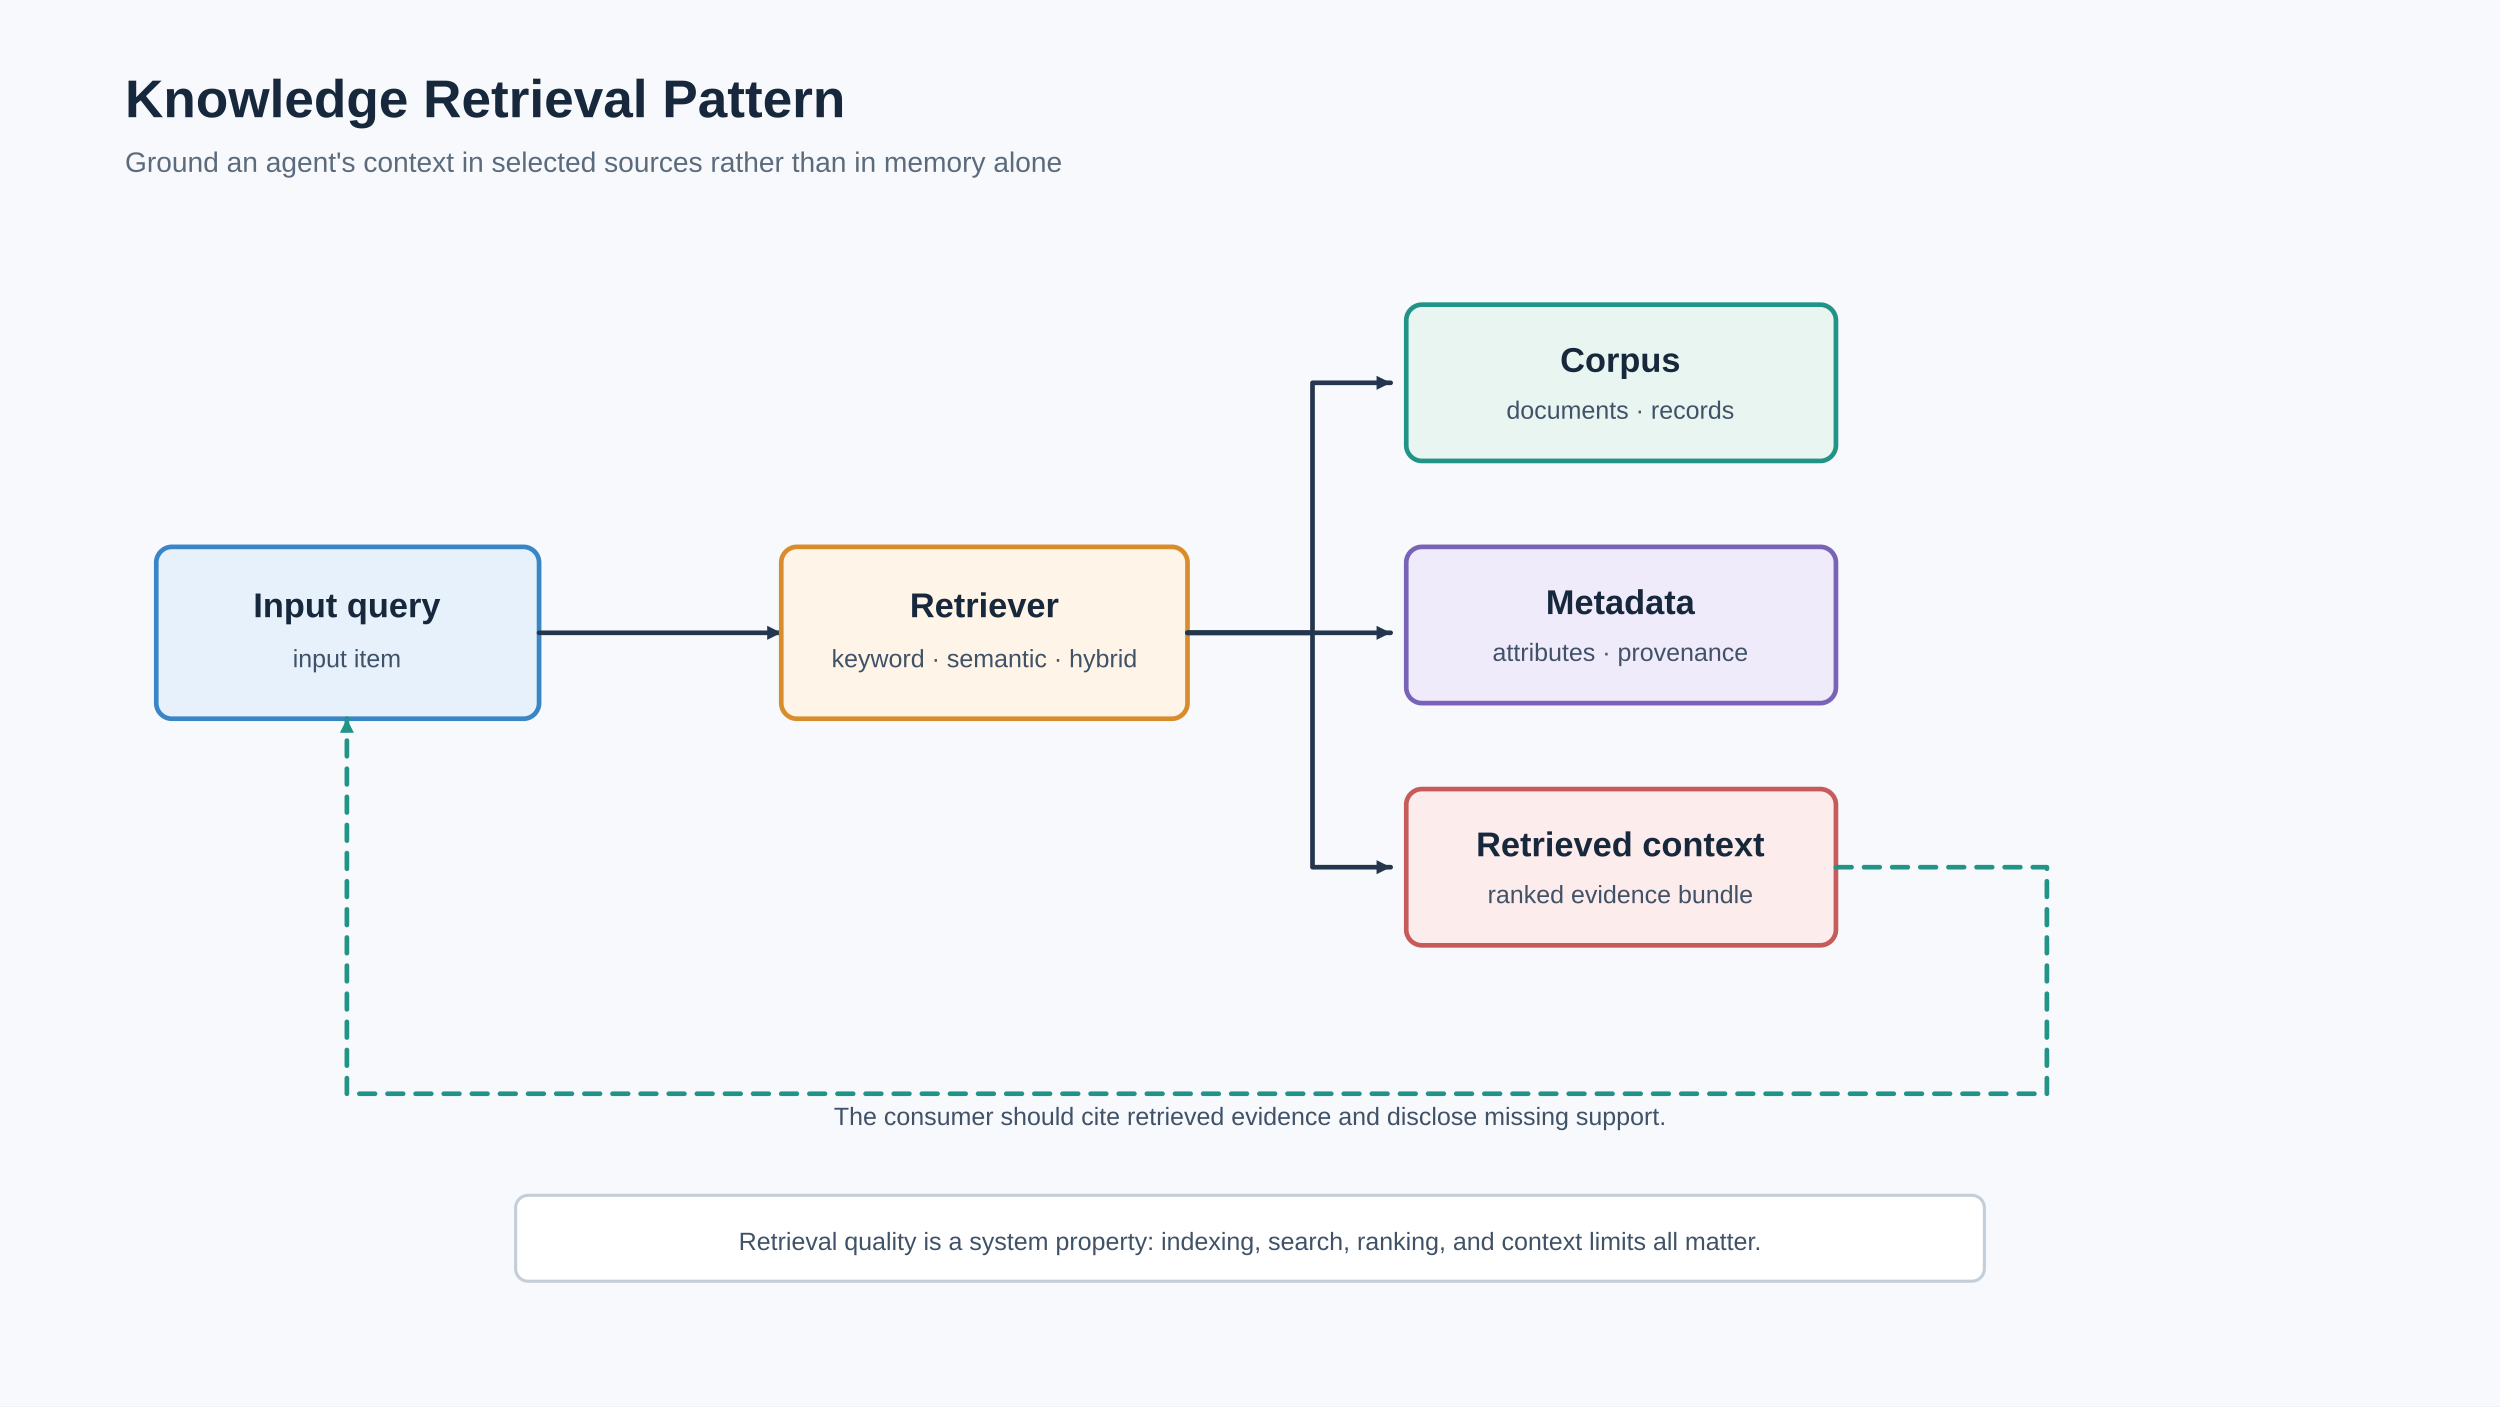
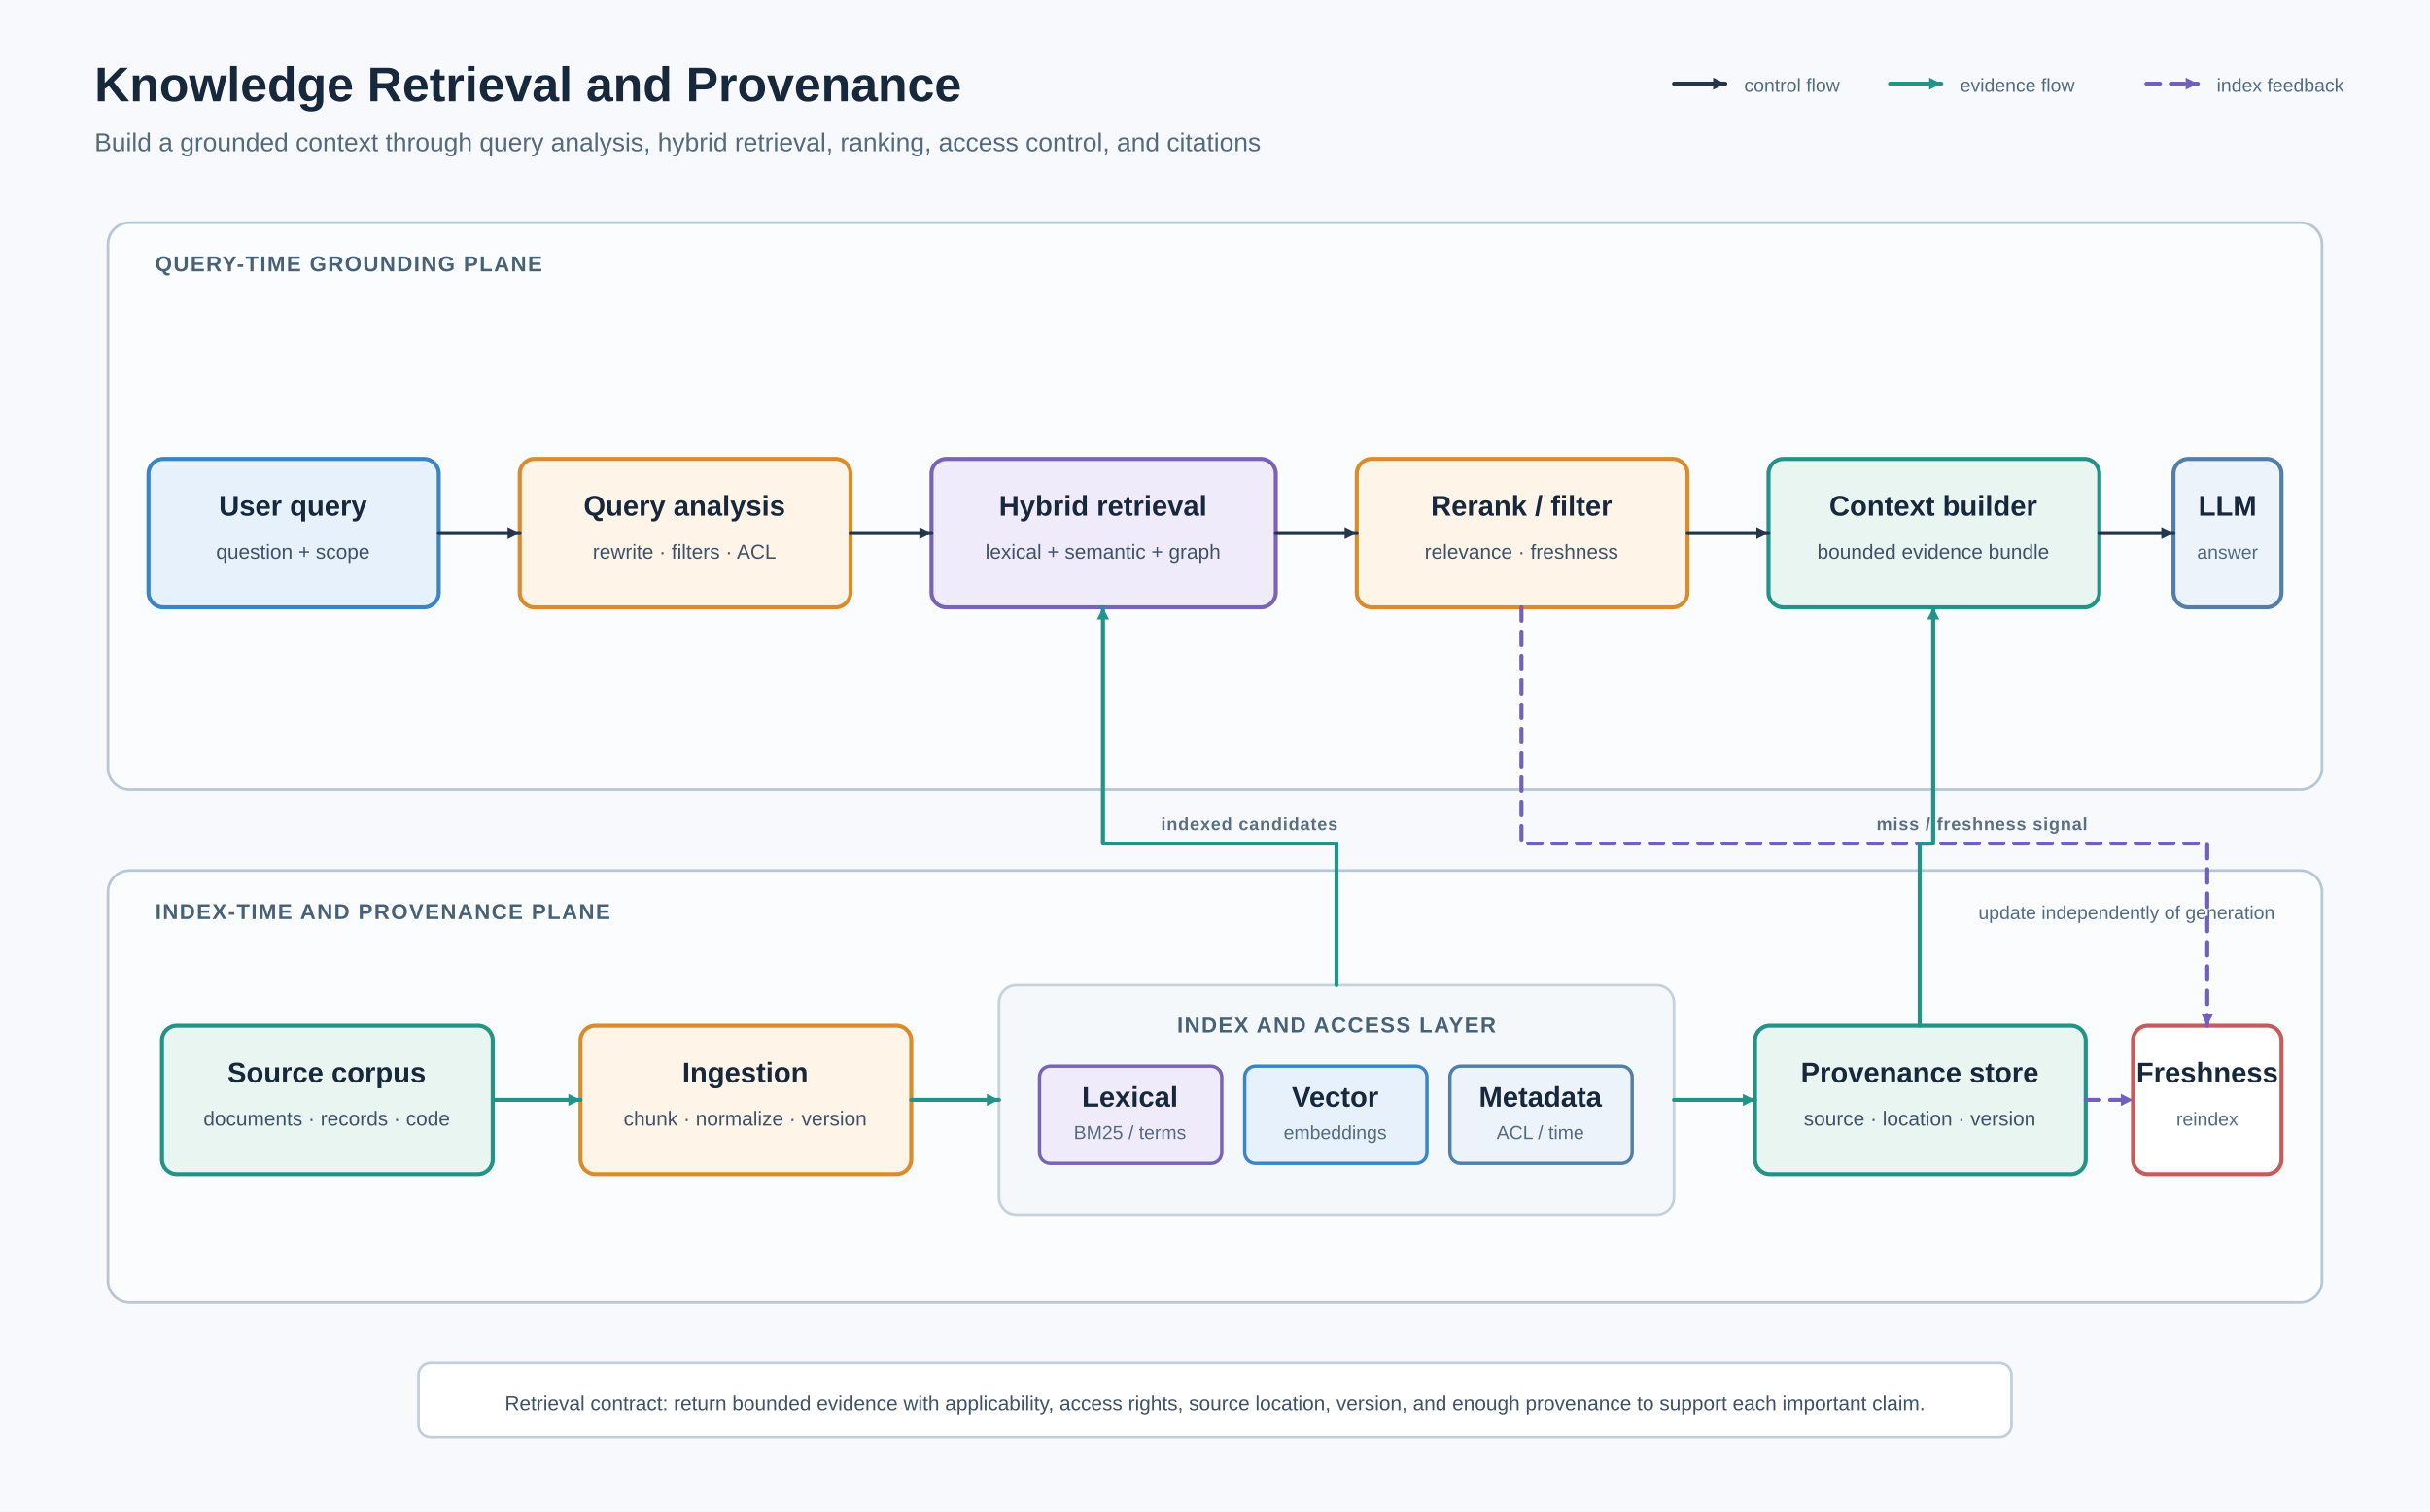
- <svg xmlns="http://www.w3.org/2000/svg" width="1600" height="900" viewBox="0 0 1600 900">
+ <svg xmlns="http://www.w3.org/2000/svg" width="1800" height="1120" viewBox="0 0 1800 1120">
  <defs>
    <style>
- .al{fill:#23364d;stroke:none}.ad{fill:#219487;stroke:none}.ar{fill:#c65b5b;stroke:none}.t{font:700 34px Arial,sans-serif;fill:#17283c}.u{font:400 18px Arial,sans-serif;fill:#5b6b7c}.h{font:700 22px Arial,sans-serif;fill:#17283c}.s{font:400 16px Arial,sans-serif;fill:#405268}.b{stroke-width:3}.l{stroke:#23364d;stroke-width:3;fill:none;stroke-linecap:round;stroke-linejoin:round}.d{stroke:#219487;stroke-width:3;stroke-dasharray:10 8;fill:none;stroke-linecap:round;stroke-linejoin:round}
+ .title{font:700 36px Arial,sans-serif;fill:#17283c}.sub{font:400 19px Arial,sans-serif;fill:#536a7f}.label{font:700 16px Arial,sans-serif;fill:#476176;letter-spacing:1px}.h{font:700 21px Arial,sans-serif;fill:#17283c}.s{font:400 15px Arial,sans-serif;fill:#405268}.small{font:400 14px Arial,sans-serif;fill:#536b80}.tiny{font:700 13px Arial,sans-serif;fill:#5a7082;letter-spacing:.6px}.flow{stroke:#23364d;stroke-width:3;fill:none;stroke-linecap:round;stroke-linejoin:round}.evidence{stroke:#219487;stroke-width:3;fill:none;stroke-linecap:round;stroke-linejoin:round}.feedback{stroke:#735fbd;stroke-width:3;stroke-dasharray:10 8;fill:none;stroke-linecap:round;stroke-linejoin:round}.boundary{fill:#fbfcfe;stroke:#b8c7d5;stroke-width:2}.panel{fill:#f5f8fb;stroke:#c5d1dc;stroke-width:2}.card{stroke-width:3}.note{fill:#fff;stroke:#c4ced8;stroke-width:2}
</style>
  </defs>
-   <rect width="1600" height="900" fill="#f7f9fc" />
-   <text x="80" y="75" class="t">Knowledge Retrieval Pattern</text>
-   <text x="80" y="110" class="u">Ground an agent's context in selected sources rather than in memory alone</text>
-   <rect x="100" y="350" width="245" height="110" rx="10" fill="#e6f1fb" stroke="#3985c6" class="b" />
-   <text x="222" y="395" text-anchor="middle" class="h">Input query</text>
-   <text x="222" y="427" text-anchor="middle" class="s">input item</text>
-   <path d="M345 405H500" class="l" />
-   <polygon points="500,405 491,400.5 491,409.5" class="al" />
-   <rect x="500" y="350" width="260" height="110" rx="10" fill="#fff4e8" stroke="#d98c2b" class="b" />
-   <text x="630" y="395" text-anchor="middle" class="h">Retriever</text>
-   <text x="630" y="427" text-anchor="middle" class="s">keyword · semantic · hybrid</text>
-   <rect x="900" y="195" width="275" height="100" rx="10" fill="#e9f5f1" stroke="#219487" class="b" />
-   <text x="1037" y="238" text-anchor="middle" class="h">Corpus</text>
-   <text x="1037" y="268" text-anchor="middle" class="s">documents · records</text>
-   <rect x="900" y="350" width="275" height="100" rx="10" fill="#f0ebfb" stroke="#7863b6" class="b" />
-   <text x="1037" y="393" text-anchor="middle" class="h">Metadata</text>
-   <text x="1037" y="423" text-anchor="middle" class="s">attributes · provenance</text>
-   <rect x="900" y="505" width="275" height="100" rx="10" fill="#fceceb" stroke="#c65b5b" class="b" />
-   <text x="1037" y="548" text-anchor="middle" class="h">Retrieved context</text>
-   <text x="1037" y="578" text-anchor="middle" class="s">ranked evidence bundle</text>
-   <path d="M760 405H840V245H890" class="l" />
-   <polygon points="890,245 881,240.5 881,249.5" class="al" />
-   <path d="M760 405H890" class="l" />
-   <polygon points="890,405 881,400.5 881,409.5" class="al" />
-   <path d="M760 405H840V555H890" class="l" />
-   <polygon points="890,555 881,550.5 881,559.5" class="al" />
-   <path d="M1175 555H1310V700H222V460" class="d" />
-   <polygon points="222,460 217.5,469 226.5,469" class="ad" />
-   <text x="800" y="720" text-anchor="middle" class="s">The consumer should cite retrieved evidence and disclose missing support.</text>
-   <rect x="330" y="765" width="940" height="55" rx="8" fill="#fff" stroke="#c4ced8" stroke-width="2" />
-   <text x="800" y="800" text-anchor="middle" class="s">Retrieval quality is a system property: indexing, search, ranking, and context limits all matter.</text>
+   <rect width="1800" height="1120" fill="#f7f9fc" />
+   <text x="70" y="75" class="title">Knowledge Retrieval and Provenance</text>
+   <text x="70" y="112" class="sub">Build a grounded context through query analysis, hybrid retrieval, ranking, access control, and citations</text>
+   <g transform="translate(1240,62)">
+     <line x1="0" y1="0" x2="38" y2="0" class="flow" />
+     <polygon points="38,0 29,-4.5 29,4.5" fill="#23364d" />
+     <text x="52" y="6" class="small">control flow</text>
+     <line x1="160" y1="0" x2="198" y2="0" class="evidence" />
+     <polygon points="198,0 189,-4.5 189,4.5" fill="#219487" />
+     <text x="212" y="6" class="small">evidence flow</text>
+     <line x1="350" y1="0" x2="388" y2="0" class="feedback" />
+     <polygon points="388,0 379,-4.5 379,4.5" fill="#735fbd" />
+     <text x="402" y="6" class="small">index feedback</text>
+   </g>
+   <rect x="80" y="165" width="1640" height="420" rx="16" class="boundary" />
+   <text x="115" y="201" class="label">QUERY-TIME GROUNDING PLANE</text>
+   <rect x="110" y="340" width="215" height="110" rx="11" fill="#e6f1fb" stroke="#3985c6" class="card" />
+   <text x="217" y="382" text-anchor="middle" class="h">User query</text>
+   <text x="217" y="414" text-anchor="middle" class="s">question + scope</text>
+   <rect x="385" y="340" width="245" height="110" rx="11" fill="#fff4e8" stroke="#d98c2b" class="card" />
+   <text x="507" y="382" text-anchor="middle" class="h">Query analysis</text>
+   <text x="507" y="414" text-anchor="middle" class="s">rewrite · filters · ACL</text>
+   <rect x="690" y="340" width="255" height="110" rx="11" fill="#f0ebfb" stroke="#7863b6" class="card" />
+   <text x="817" y="382" text-anchor="middle" class="h">Hybrid retrieval</text>
+   <text x="817" y="414" text-anchor="middle" class="s">lexical + semantic + graph</text>
+   <rect x="1005" y="340" width="245" height="110" rx="11" fill="#fff4e8" stroke="#d98c2b" class="card" />
+   <text x="1127" y="382" text-anchor="middle" class="h">Rerank / filter</text>
+   <text x="1127" y="414" text-anchor="middle" class="s">relevance · freshness</text>
+   <rect x="1310" y="340" width="245" height="110" rx="11" fill="#e9f5f1" stroke="#219487" class="card" />
+   <text x="1432" y="382" text-anchor="middle" class="h">Context builder</text>
+   <text x="1432" y="414" text-anchor="middle" class="s">bounded evidence bundle</text>
+   <rect x="1610" y="340" width="80" height="110" rx="11" fill="#edf3fb" stroke="#527ea8" class="card" />
+   <text x="1650" y="382" text-anchor="middle" class="h">LLM</text>
+   <text x="1650" y="414" text-anchor="middle" class="small">answer</text>
+   <path d="M325 395H385" class="flow" />
+   <polygon points="385,395 376,390.5 376,399.5" fill="#23364d" />
+   <path d="M630 395H690" class="flow" />
+   <polygon points="690,395 681,390.5 681,399.5" fill="#23364d" />
+   <path d="M945 395H1005" class="flow" />
+   <polygon points="1005,395 996,390.5 996,399.5" fill="#23364d" />
+   <path d="M1250 395H1310" class="flow" />
+   <polygon points="1310,395 1301,390.5 1301,399.5" fill="#23364d" />
+   <path d="M1555 395H1610" class="flow" />
+   <polygon points="1610,395 1601,390.5 1601,399.5" fill="#23364d" />
+   <rect x="80" y="645" width="1640" height="320" rx="16" class="boundary" />
+   <text x="115" y="681" class="label">INDEX-TIME AND PROVENANCE PLANE</text>
+   <text x="1685" y="681" text-anchor="end" class="small">update independently of generation</text>
+   <rect x="120" y="760" width="245" height="110" rx="11" fill="#e9f5f1" stroke="#219487" class="card" />
+   <text x="242" y="802" text-anchor="middle" class="h">Source corpus</text>
+   <text x="242" y="834" text-anchor="middle" class="s">documents · records · code</text>
+   <rect x="430" y="760" width="245" height="110" rx="11" fill="#fff4e8" stroke="#d98c2b" class="card" />
+   <text x="552" y="802" text-anchor="middle" class="h">Ingestion</text>
+   <text x="552" y="834" text-anchor="middle" class="s">chunk · normalize · version</text>
+   <rect x="740" y="730" width="500" height="170" rx="13" class="panel" />
+   <text x="990" y="765" text-anchor="middle" class="label">INDEX AND ACCESS LAYER</text>
+   <rect x="770" y="790" width="135" height="72" rx="8" fill="#f0ebfb" stroke="#7863b6" stroke-width="2.5" />
+   <text x="837" y="820" text-anchor="middle" class="h">Lexical</text>
+   <text x="837" y="844" text-anchor="middle" class="small">BM25 / terms</text>
+   <rect x="922" y="790" width="135" height="72" rx="8" fill="#e6f1fb" stroke="#3985c6" stroke-width="2.5" />
+   <text x="989" y="820" text-anchor="middle" class="h">Vector</text>
+   <text x="989" y="844" text-anchor="middle" class="small">embeddings</text>
+   <rect x="1074" y="790" width="135" height="72" rx="8" fill="#edf3fb" stroke="#527ea8" stroke-width="2.5" />
+   <text x="1141" y="820" text-anchor="middle" class="h">Metadata</text>
+   <text x="1141" y="844" text-anchor="middle" class="small">ACL / time</text>
+   <rect x="1300" y="760" width="245" height="110" rx="11" fill="#e9f5f1" stroke="#219487" class="card" />
+   <text x="1422" y="802" text-anchor="middle" class="h">Provenance store</text>
+   <text x="1422" y="834" text-anchor="middle" class="s">source · location · version</text>
+   <rect x="1580" y="760" width="110" height="110" rx="11" fill="#fff" stroke="#c65b5b" class="card" />
+   <text x="1635" y="802" text-anchor="middle" class="h">Freshness</text>
+   <text x="1635" y="834" text-anchor="middle" class="small">reindex</text>
+   <path d="M365 815H430" class="evidence" />
+   <polygon points="430,815 421,810.5 421,819.5" fill="#219487" />
+   <path d="M675 815H740" class="evidence" />
+   <polygon points="740,815 731,810.5 731,819.5" fill="#219487" />
+   <path d="M1240 815H1300" class="evidence" />
+   <polygon points="1300,815 1291,810.5 1291,819.5" fill="#219487" />
+   <path d="M1545 815H1580" class="feedback" />
+   <polygon points="1580,815 1571,810.5 1571,819.5" fill="#735fbd" />
+   <path d="M990 730V625H817V450" class="evidence" />
+   <polygon points="817,450 812.5,459 821.5,459" fill="#219487" />
+   <text x="860" y="615" class="tiny">indexed candidates</text>
+   <path d="M1127 450V625H1635V760" class="feedback" />
+   <polygon points="1635,760 1630.5,751 1639.5,751" fill="#735fbd" />
+   <text x="1390" y="615" class="tiny">miss / freshness signal</text>
+   <path d="M1422 760V625H1432V450" class="evidence" />
+   <polygon points="1432,450 1427.5,459 1436.5,459" fill="#219487" />
+   <rect x="310" y="1010" width="1180" height="55" rx="9" class="note" />
+   <text x="900" y="1045" text-anchor="middle" class="s">Retrieval contract: return bounded evidence with applicability, access rights, source location, version, and enough provenance to support each important claim.</text>
</svg>
